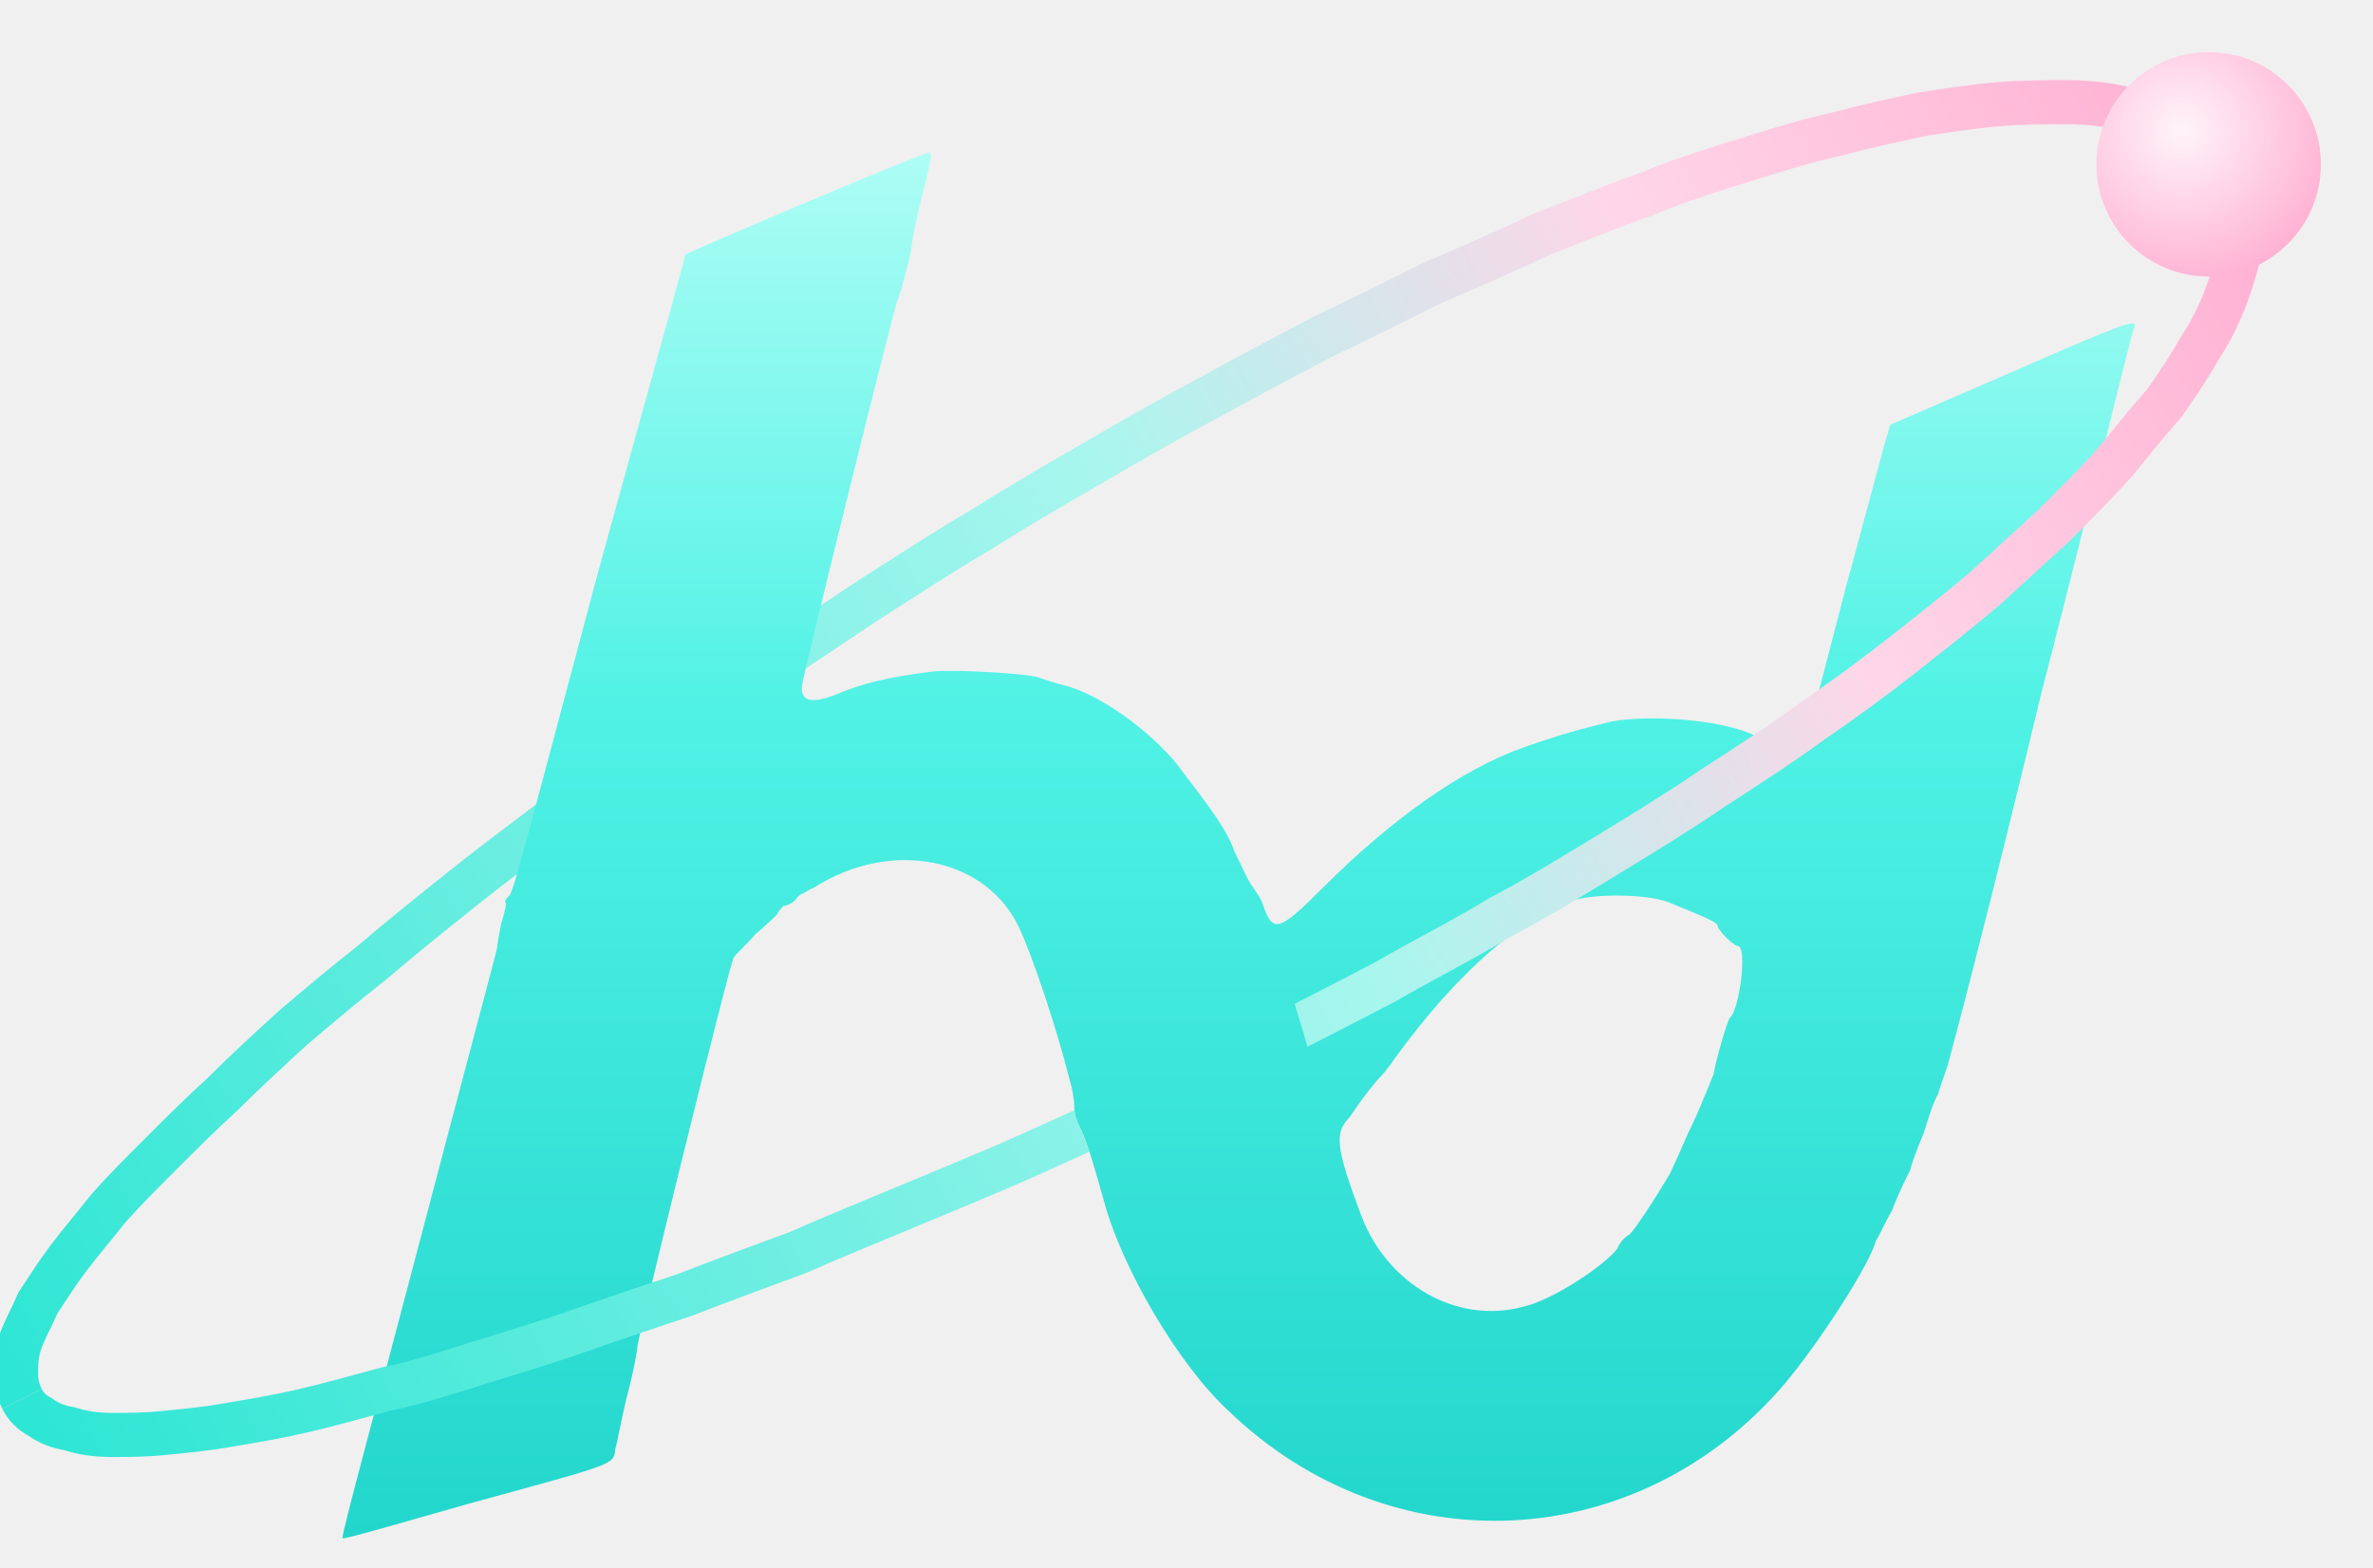
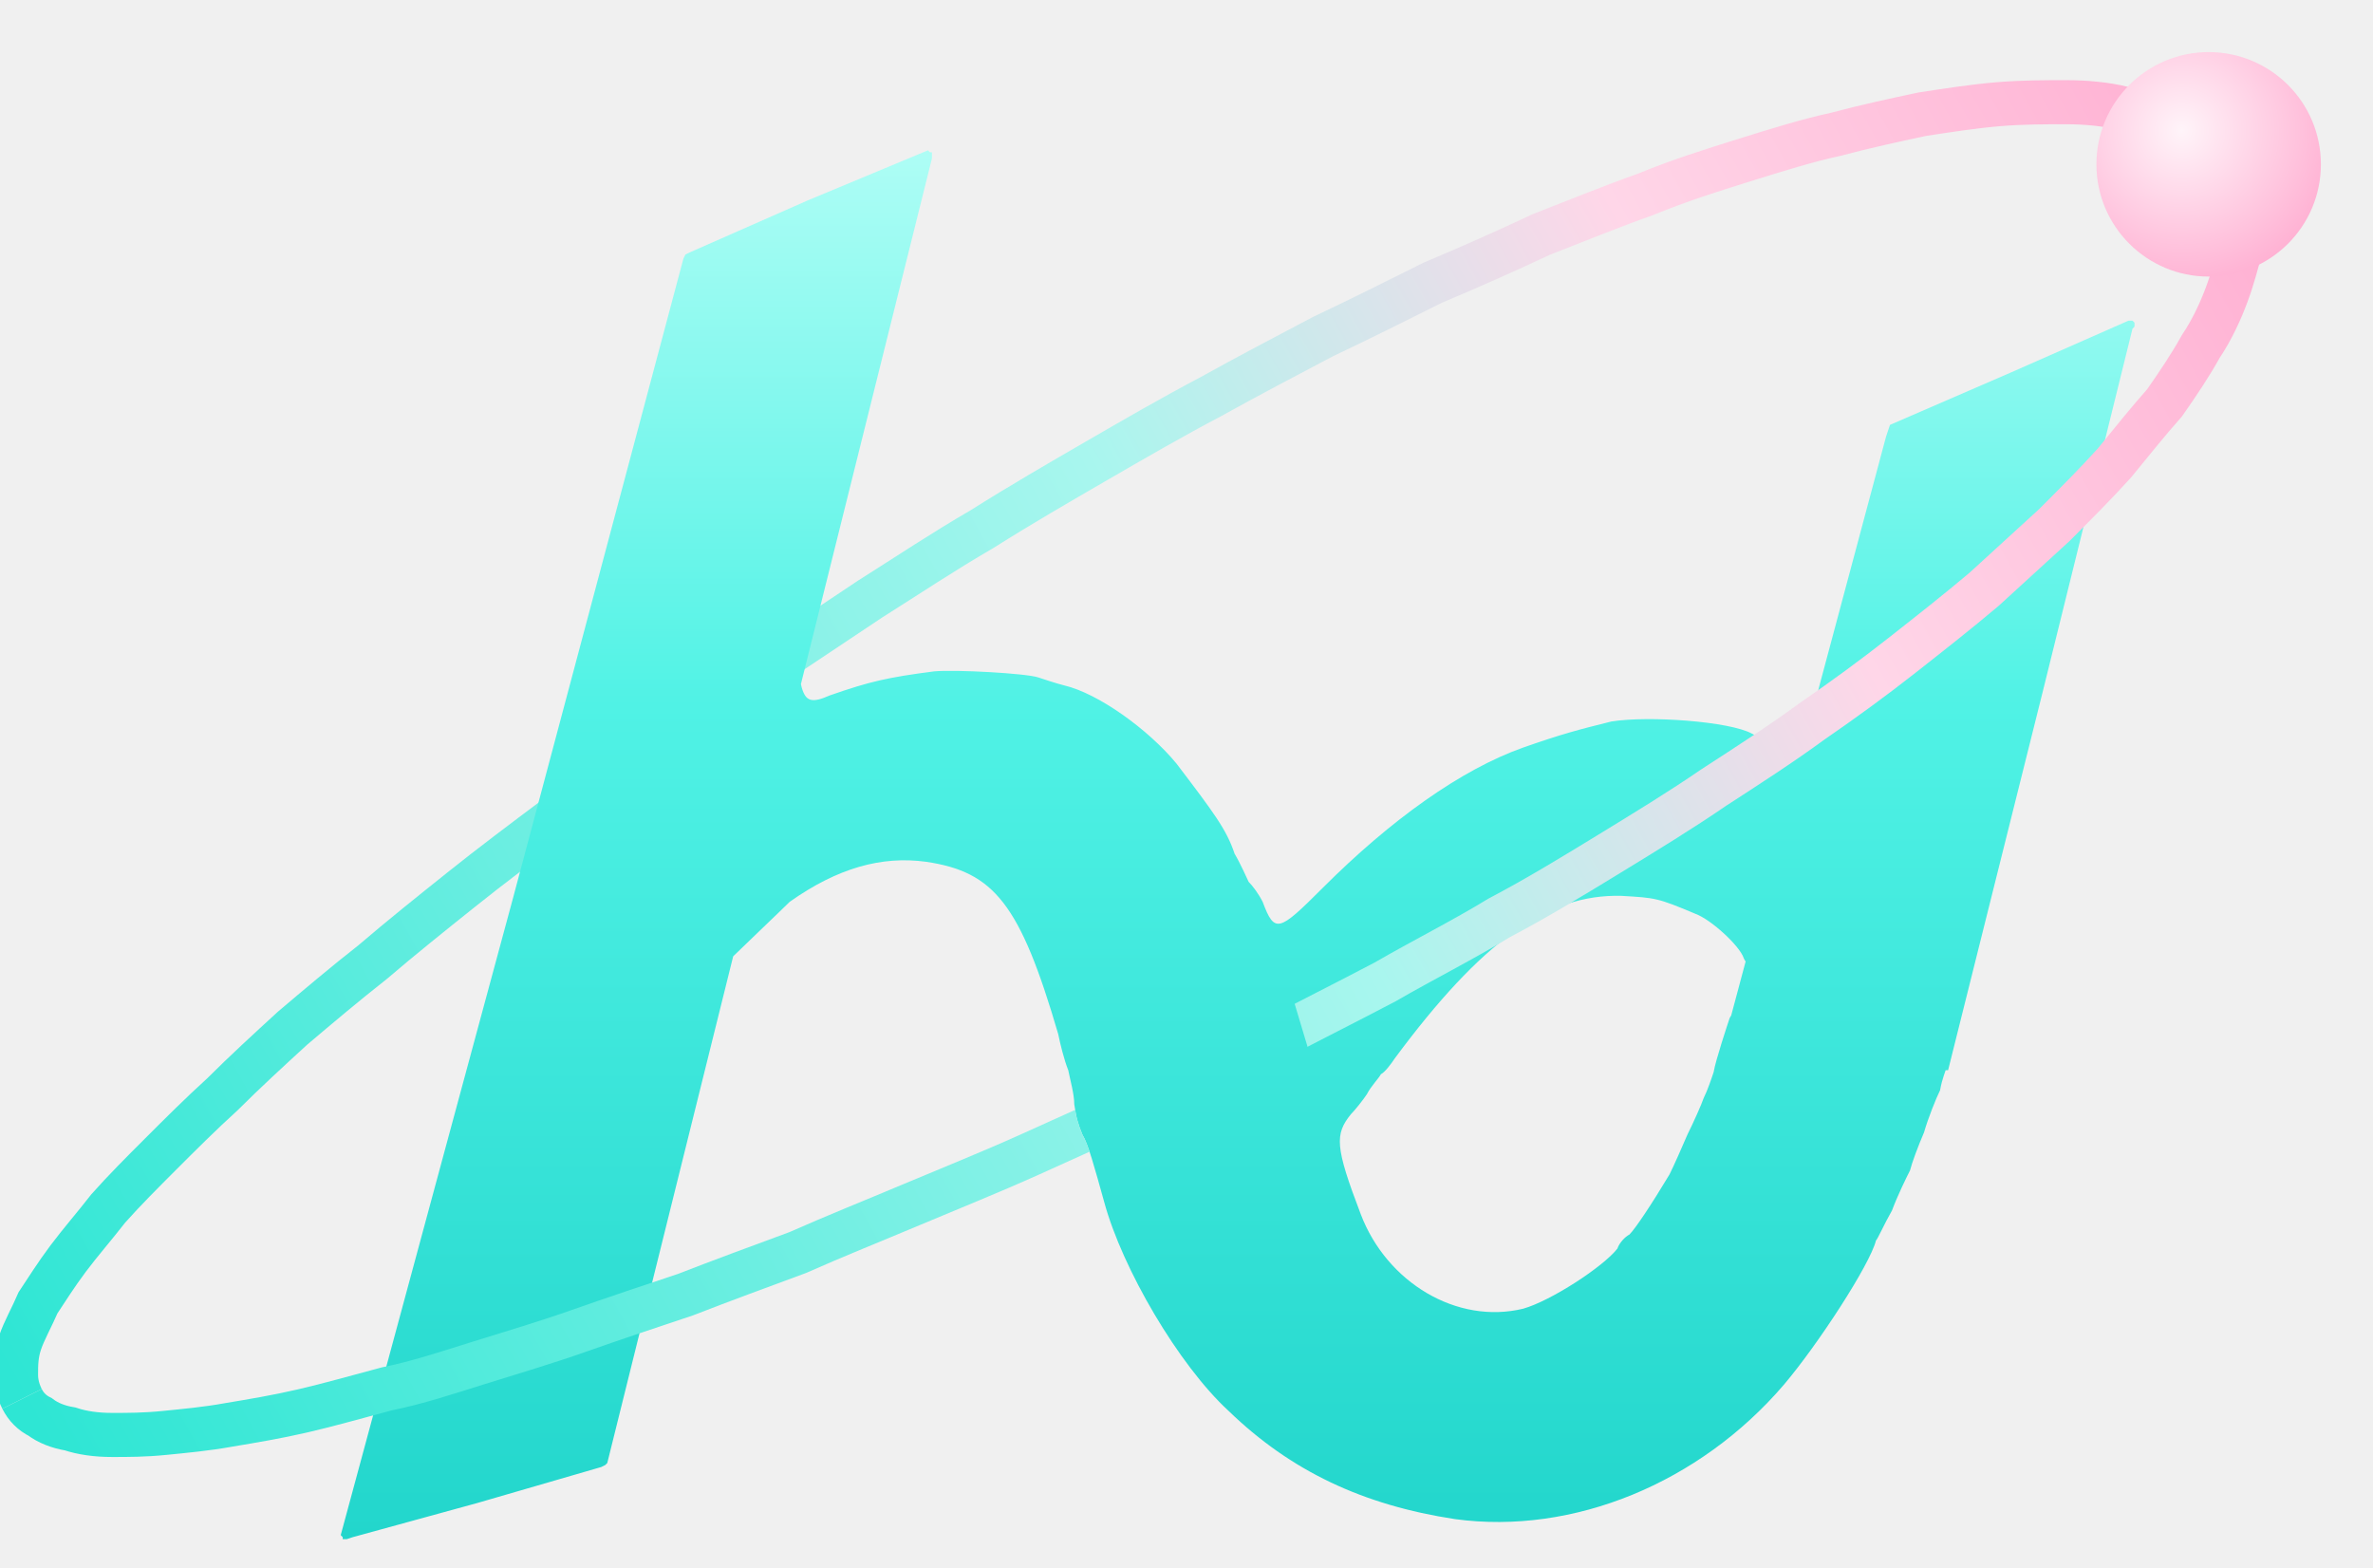
<svg xmlns="http://www.w3.org/2000/svg" viewBox="60 236 1184 782" role="img" aria-label="hd">
  <defs>
    <linearGradient id="hd-ring" x1="71" y1="934" x2="1172" y2="321" gradientUnits="userSpaceOnUse">
      <stop offset="0" style="stop-color:#2ee6d4" />
      <stop offset=".55" style="stop-color:#a8f6ee" />
      <stop offset=".78" style="stop-color:#ffd6e8" />
      <stop offset="1" style="stop-color:#ffb1d3" />
    </linearGradient>
    <radialGradient id="hd-sat" cx=".38" cy=".35" r=".7">
      <stop offset="0" style="stop-color:#fff4f9" />
      <stop offset="1" style="stop-color:#ffb1d3" />
    </radialGradient>
    <clipPath id="hd-leg">
      <path d="M540 680L688.9 680L736.9 840L540 840Z" />
    </clipPath>
    <mask id="hd-behind-leg" maskUnits="userSpaceOnUse" x="0" y="0" width="1254" height="1254">
      <rect width="1254" height="1254" fill="#fff" />
-       <path d="M231,1003C230,1003 248,937 269,857C290,777 308,710 308,709C308,708 309,702 310,697C312,691 313,686 312,686C312,685 313,684 314,683C316,682 323,654 358,523C382,436 402,364 402,363C405,361 523,311 524,312C525,313 524,319 520,334C517,346 515,356 515,358C515,361 509,384 508,385C507,386 460,575 460,579C460,586 465,587 476,583C490,577 502,574 526,571C537,570 572,572 578,574C581,575 587,577 591,578C608,582 633,600 647,617C666,642 672,650 676,661C679,667 682,674 684,677C686,680 689,684 690,687C695,702 698,701 720,679C754,645 789,620 820,609C840,602 848,600 864,596C887,592 926,596 939,605C947,610 950,610 957,606L962,602L981,529C992,489 1001,454 1002,452L1003,448L1063,422C1120,397 1126,395 1125,399C1124,400 1104,483 1078,584C1054,684 1032,768 1031,770C1030,773 1028,778 1027,782C1025,785 1022,794 1020,801C1017,808 1014,816 1013,820C1011,824 1007,832 1004,840C1000,847 997,854 996,855C993,867 967,907 950,927C877,1012 754,1018 673,940C648,917 620,869 611,836C606,818 603,808 600,801C597,795 596,792 596,788C596,785 595,779 594,776C587,748 575,713 569,700C553,664 505,654 466,679C463,680 461,682 460,682C460,682 458,683 457,685C456,686 453,688 451,688C450,689 448,691 448,692C447,693 442,698 437,702C432,708 427,712 426,714C424,717 378,904 378,908C378,910 376,921 373,932C370,944 368,956 367,959C366,967 368,966 295,986C225,1006 231,1004 231,1003ZM820,888C834,885 860,868 867,859C868,856 871,853 873,852C876,849 884,837 893,822C895,818 899,809 902,802C905,796 909,787 910,784C912,780 914,774 915,772C916,765 922,745 923,744C928,740 932,708 927,708C925,708 917,700 917,698C917,696 909,693 892,686C881,682 856,682 846,685C820,693 788,720 756,764C754,767 751,771 749,773C747,775 743,780 740,784C737,788 734,793 732,795C726,802 727,810 739,842C752,877 787,897 820,888Z" fill="#000" clip-path="url(#hd-leg)" />
+       <path d="M231,1003L230,1002L316,684L401,365L402,363L404,362L463,336L523,311L524,312L525,312L525,314L525,315L444,640L363,966L362,967L360,968L298,986L236,1003L233,1004L231,1004L231,1003ZM917,769L917,768L959,611L1001,454L1002,451L1003,448L1063,422L1122,396L1124,396L1125,397L1125,399L1124,400L1079,582L1034,762L1033,766L1032,770L974,770L917,770L917,769ZM786,994C740,987 704,970 673,940C648,917 620,869 611,836C606,818 603,807 600,802C598,797 597,794 596,787C596,782 594,775 593,770C591,765 589,757 588,752C569,687 556,671 522,666C500,663 478,669 454,686C450,690 429,710 426,713C424,716 421,717 420,714C420,711 453,579 455,577C458,574 459,574 460,579C462,586 465,587 474,583C494,576 503,574 526,571C537,570 572,572 578,574C581,575 587,577 591,578C608,582 633,600 647,617C666,642 672,650 676,662C679,667 682,674 683,676C685,678 688,682 690,686C696,702 698,701 720,679C754,645 789,620 820,609C840,602 848,600 864,596C883,593 923,596 934,602C936,603 940,605 942,606C948,610 952,609 958,605C963,601 965,602 966,605C966,607 943,697 938,710C936,717 932,719 930,714C928,708 914,695 906,692C887,684 886,684 869,683C832,682 799,706 756,764C754,767 751,771 749,772C748,774 744,778 742,782C740,785 736,790 734,792C726,802 726,808 739,842C752,876 787,897 820,889C834,885 860,868 867,859C868,856 871,853 873,852C876,849 884,837 893,822C895,818 899,809 902,802C905,796 909,787 910,784C912,780 914,774 915,771C916,765 922,747 923,744C926,738 930,743 928,750C924,765 918,764 978,764C1032,764 1034,764 1031,769C1031,770 1029,774 1028,780C1026,784 1022,794 1020,801C1017,808 1014,816 1013,820C1011,824 1007,832 1004,840C1000,847 997,854 996,855C993,867 967,907 950,927C908,976 845,1002 786,994Z" fill="#000" clip-path="url(#hd-leg)" />
    </mask>
    <linearGradient id="hd-fill" x1="0" y1="1003" x2="0" y2="311" gradientUnits="userSpaceOnUse">
      <stop offset="0" style="stop-color:#22d6cc" />
      <stop offset=".6" style="stop-color:#50f2e5" />
      <stop offset="1" style="stop-color:#aefdf5" />
    </linearGradient>
  </defs>
  <path d="M71 934C69 930 68 926 68 922C68 917 68 912 70 906C72 900 76 893 79 886C83 880 88 872 94 864C100 856 107 848 114 839C122 830 131 821 140 812C150 802 160 792 171 782C182 771 194 760 206 749C219 738 232 727 246 716C260 704 275 692 290 680C305 668 321 656 337 644C353 632 370 620 387 608C404 595 422 583 440 571C458 559 476 547 494 535C513 523 531 511 550 500C569 488 588 477 607 466C626 455 645 444 664 434C682 424 701 414 720 404C739 395 757 386 775 377C794 369 812 361 829 353C847 346 864 339 881 333C898 326 914 321 930 316C946 311 962 306 976 303C991 299 1005 296 1019 293C1032 291 1045 289 1057 288C1069 287 1080 287 1091 287C1101 287 1111 288 1119 290C1128 292 1136 294 1143 297C1150 300 1155 303 1160 307C1165 311 1169 316 1172 322" fill="none" stroke="url(#hd-ring)" stroke-width="22" />
-   <path d="M231,1003C230,1003 248,937 269,857C290,777 308,710 308,709C308,708 309,702 310,697C312,691 313,686 312,686C312,685 313,684 314,683C316,682 323,654 358,523C382,436 402,364 402,363C405,361 523,311 524,312C525,313 524,319 520,334C517,346 515,356 515,358C515,361 509,384 508,385C507,386 460,575 460,579C460,586 465,587 476,583C490,577 502,574 526,571C537,570 572,572 578,574C581,575 587,577 591,578C608,582 633,600 647,617C666,642 672,650 676,661C679,667 682,674 684,677C686,680 689,684 690,687C695,702 698,701 720,679C754,645 789,620 820,609C840,602 848,600 864,596C887,592 926,596 939,605C947,610 950,610 957,606L962,602L981,529C992,489 1001,454 1002,452L1003,448L1063,422C1120,397 1126,395 1125,399C1124,400 1104,483 1078,584C1054,684 1032,768 1031,770C1030,773 1028,778 1027,782C1025,785 1022,794 1020,801C1017,808 1014,816 1013,820C1011,824 1007,832 1004,840C1000,847 997,854 996,855C993,867 967,907 950,927C877,1012 754,1018 673,940C648,917 620,869 611,836C606,818 603,808 600,801C597,795 596,792 596,788C596,785 595,779 594,776C587,748 575,713 569,700C553,664 505,654 466,679C463,680 461,682 460,682C460,682 458,683 457,685C456,686 453,688 451,688C450,689 448,691 448,692C447,693 442,698 437,702C432,708 427,712 426,714C424,717 378,904 378,908C378,910 376,921 373,932C370,944 368,956 367,959C366,967 368,966 295,986C225,1006 231,1004 231,1003ZM820,888C834,885 860,868 867,859C868,856 871,853 873,852C876,849 884,837 893,822C895,818 899,809 902,802C905,796 909,787 910,784C912,780 914,774 915,772C916,765 922,745 923,744C928,740 932,708 927,708C925,708 917,700 917,698C917,696 909,693 892,686C881,682 856,682 846,685C820,693 788,720 756,764C754,767 751,771 749,773C747,775 743,780 740,784C737,788 734,793 732,795C726,802 727,810 739,842C752,877 787,897 820,888Z" fill="url(#hd-fill)" />
+   <path d="M231,1003L230,1002L316,684L401,365L402,363L404,362L463,336L523,311L524,312L525,312L525,314L525,315L444,640L363,966L362,967L360,968L298,986L236,1003L233,1004L231,1004L231,1003ZM917,769L917,768L959,611L1001,454L1002,451L1003,448L1063,422L1122,396L1124,396L1125,397L1125,399L1124,400L1079,582L1034,762L1033,766L1032,770L974,770L917,770L917,769ZM786,994C740,987 704,970 673,940C648,917 620,869 611,836C606,818 603,807 600,802C598,797 597,794 596,787C596,782 594,775 593,770C591,765 589,757 588,752C569,687 556,671 522,666C500,663 478,669 454,686C450,690 429,710 426,713C424,716 421,717 420,714C420,711 453,579 455,577C458,574 459,574 460,579C462,586 465,587 474,583C494,576 503,574 526,571C537,570 572,572 578,574C581,575 587,577 591,578C608,582 633,600 647,617C666,642 672,650 676,662C679,667 682,674 683,676C685,678 688,682 690,686C696,702 698,701 720,679C754,645 789,620 820,609C840,602 848,600 864,596C883,593 923,596 934,602C936,603 940,605 942,606C948,610 952,609 958,605C963,601 965,602 966,605C966,607 943,697 938,710C936,717 932,719 930,714C928,708 914,695 906,692C887,684 886,684 869,683C832,682 799,706 756,764C754,767 751,771 749,772C748,774 744,778 742,782C740,785 736,790 734,792C726,802 726,808 739,842C752,876 787,897 820,889C834,885 860,868 867,859C868,856 871,853 873,852C876,849 884,837 893,822C895,818 899,809 902,802C905,796 909,787 910,784C912,780 914,774 915,771C916,765 922,747 923,744C926,738 930,743 928,750C924,765 918,764 978,764C1032,764 1034,764 1031,769C1031,770 1029,774 1028,780C1026,784 1022,794 1020,801C1017,808 1014,816 1013,820C1011,824 1007,832 1004,840C1000,847 997,854 996,855C993,867 967,907 950,927C908,976 845,1002 786,994Z" fill="url(#hd-fill)" />
  <path d="M1172 322C1175 327 1177 333 1178 339C1179 345 1179 352 1178 360C1176 367 1174 375 1171 383C1168 391 1164 400 1158 409C1153 418 1147 427 1140 437C1132 446 1124 456 1115 467C1106 477 1096 487 1085 498C1074 508 1062 519 1050 530C1037 541 1023 552 1009 563C995 574 980 585 964 596C949 607 932 618 915 629C899 640 881 651 863 662C845 673 827 684 808 694C790 705 770 715 751 726C732 736 712 746 693 756C673 766 653 775 633 785C614 794 594 803 574 812C554 821 534 829 515 837C496 845 476 853 458 861C439 868 420 875 402 882C384 888 366 894 349 900C332 906 315 911 299 916C283 921 268 926 253 929C238 933 224 937 211 940C198 943 186 945 174 947C163 949 152 950 142 951C132 952 124 952 116 952C108 952 101 951 95 949C89 948 84 946 80 943C76 941 73 938 71 934" fill="none" stroke="url(#hd-ring)" stroke-width="22" mask="url(#hd-behind-leg)" />
  <circle cx="1162" cy="318" r="56" fill="url(#hd-sat)" />
</svg>
